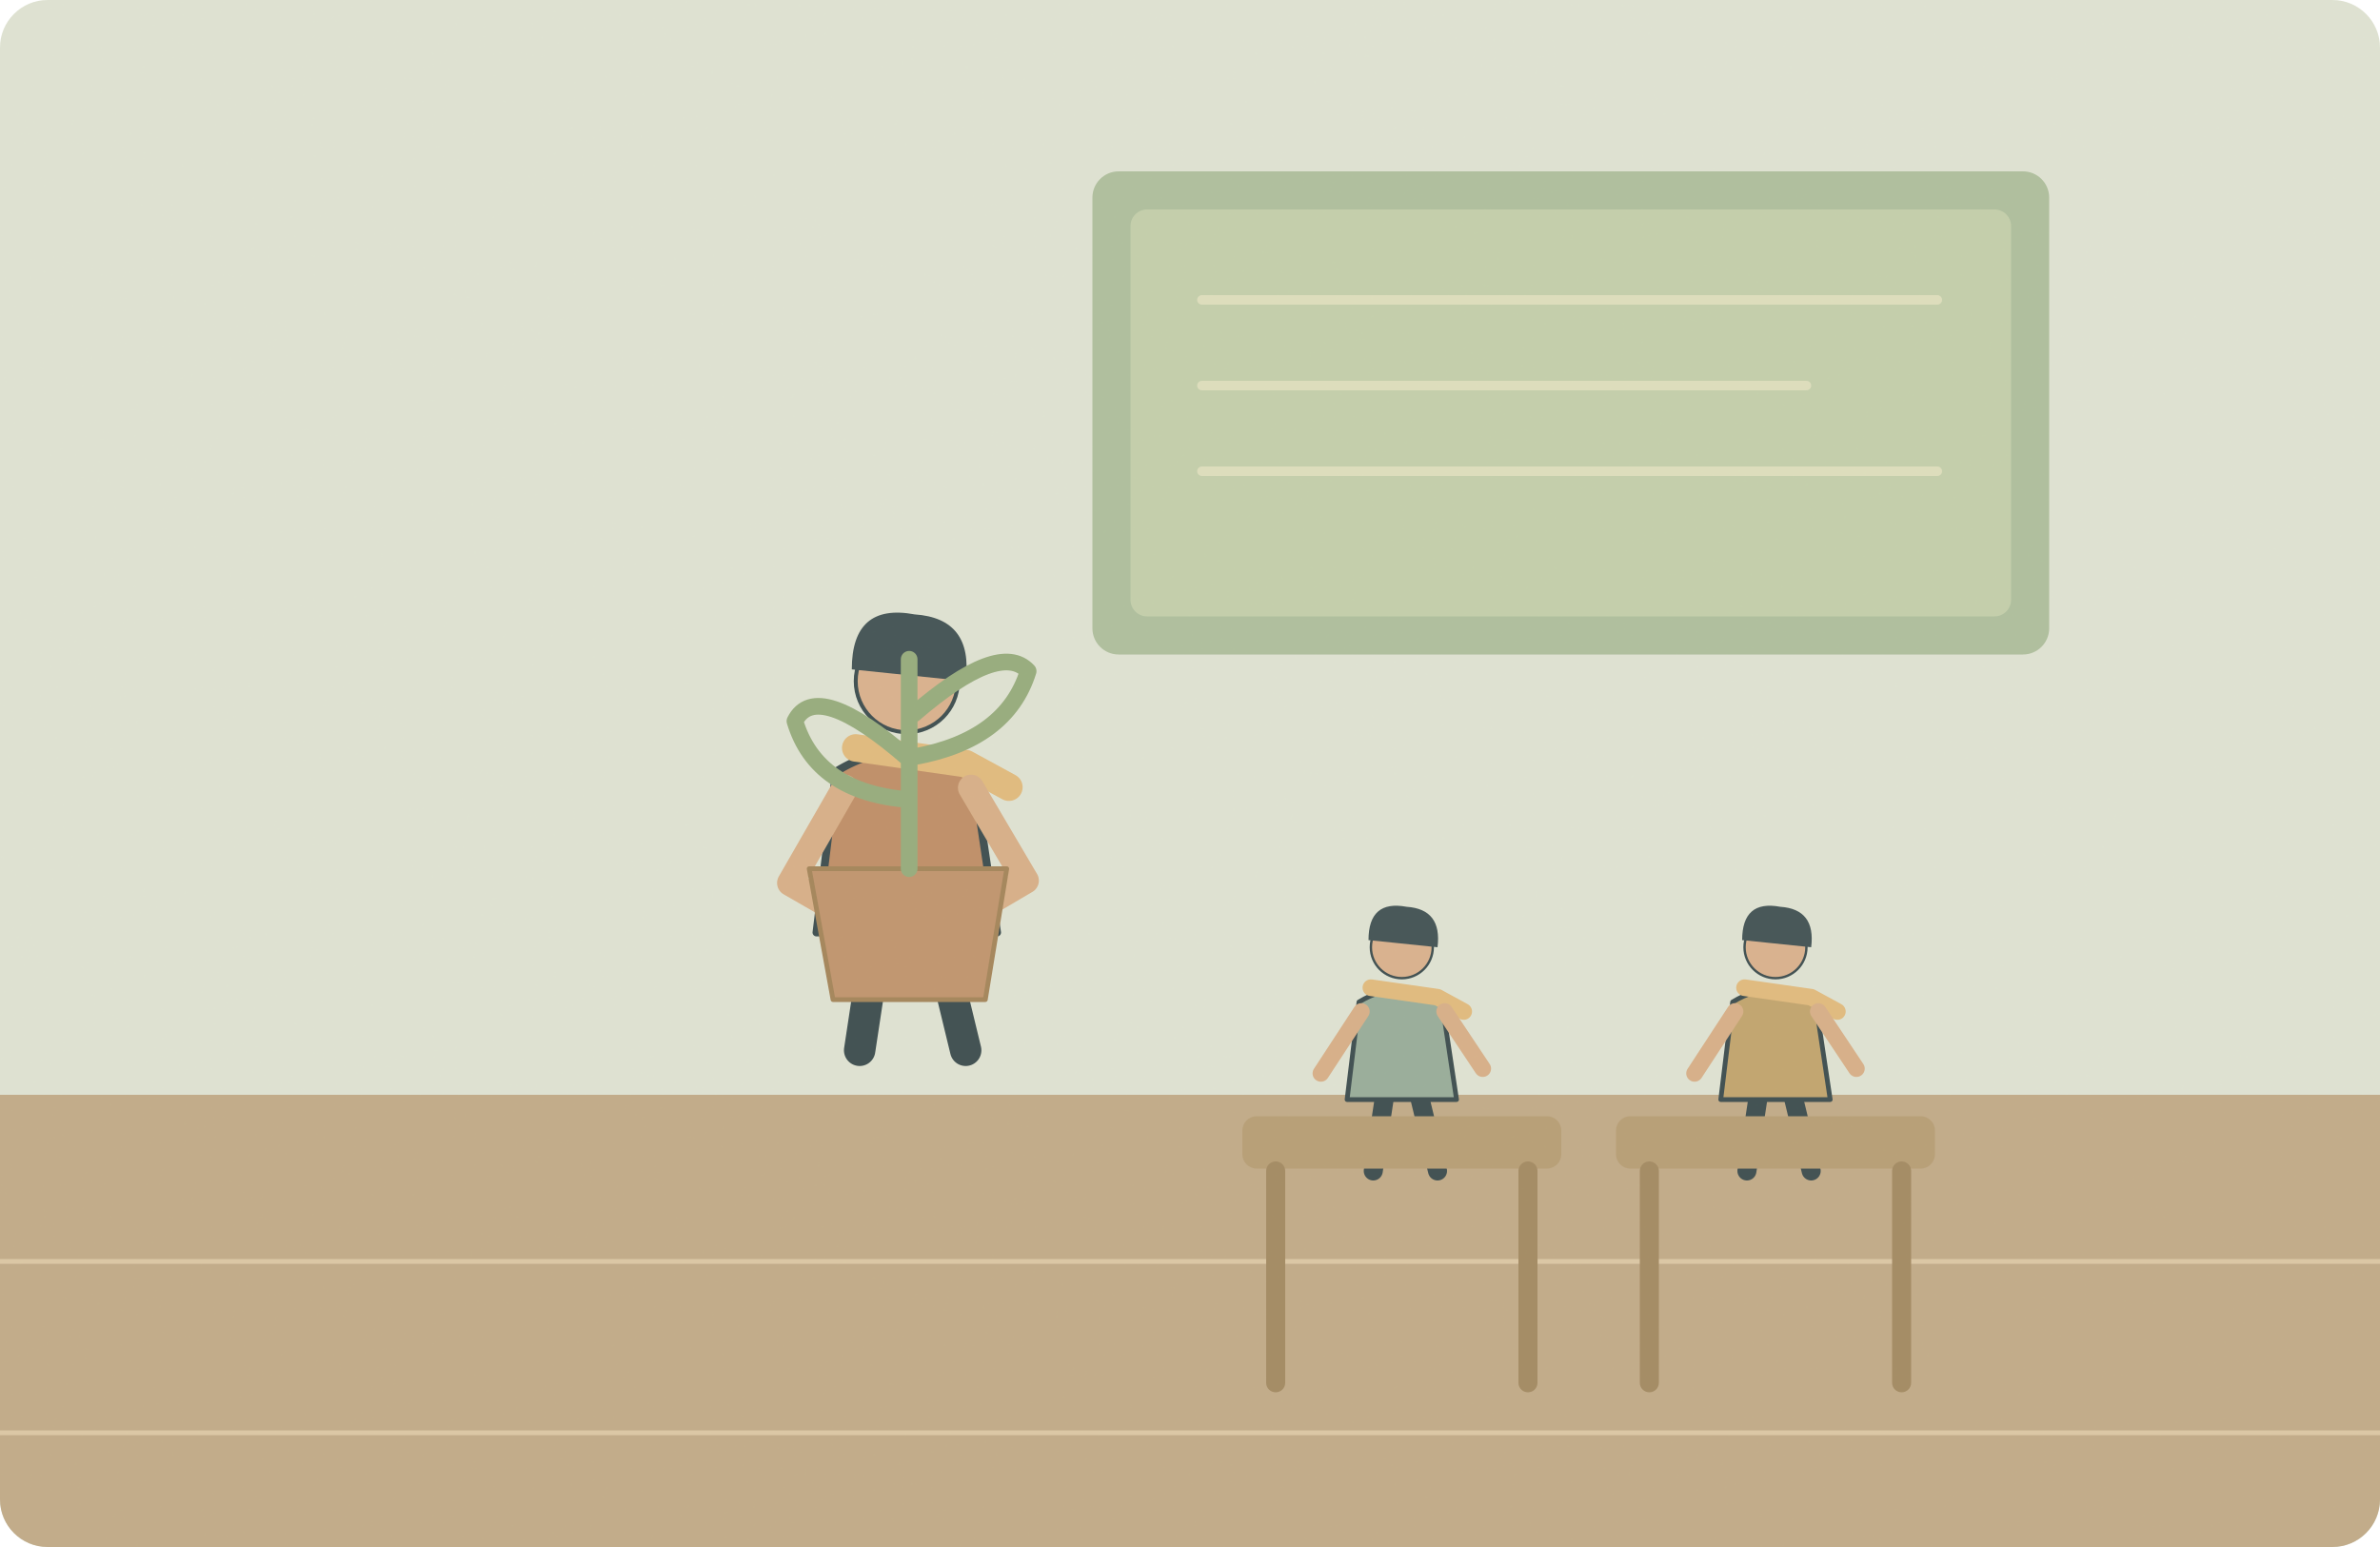
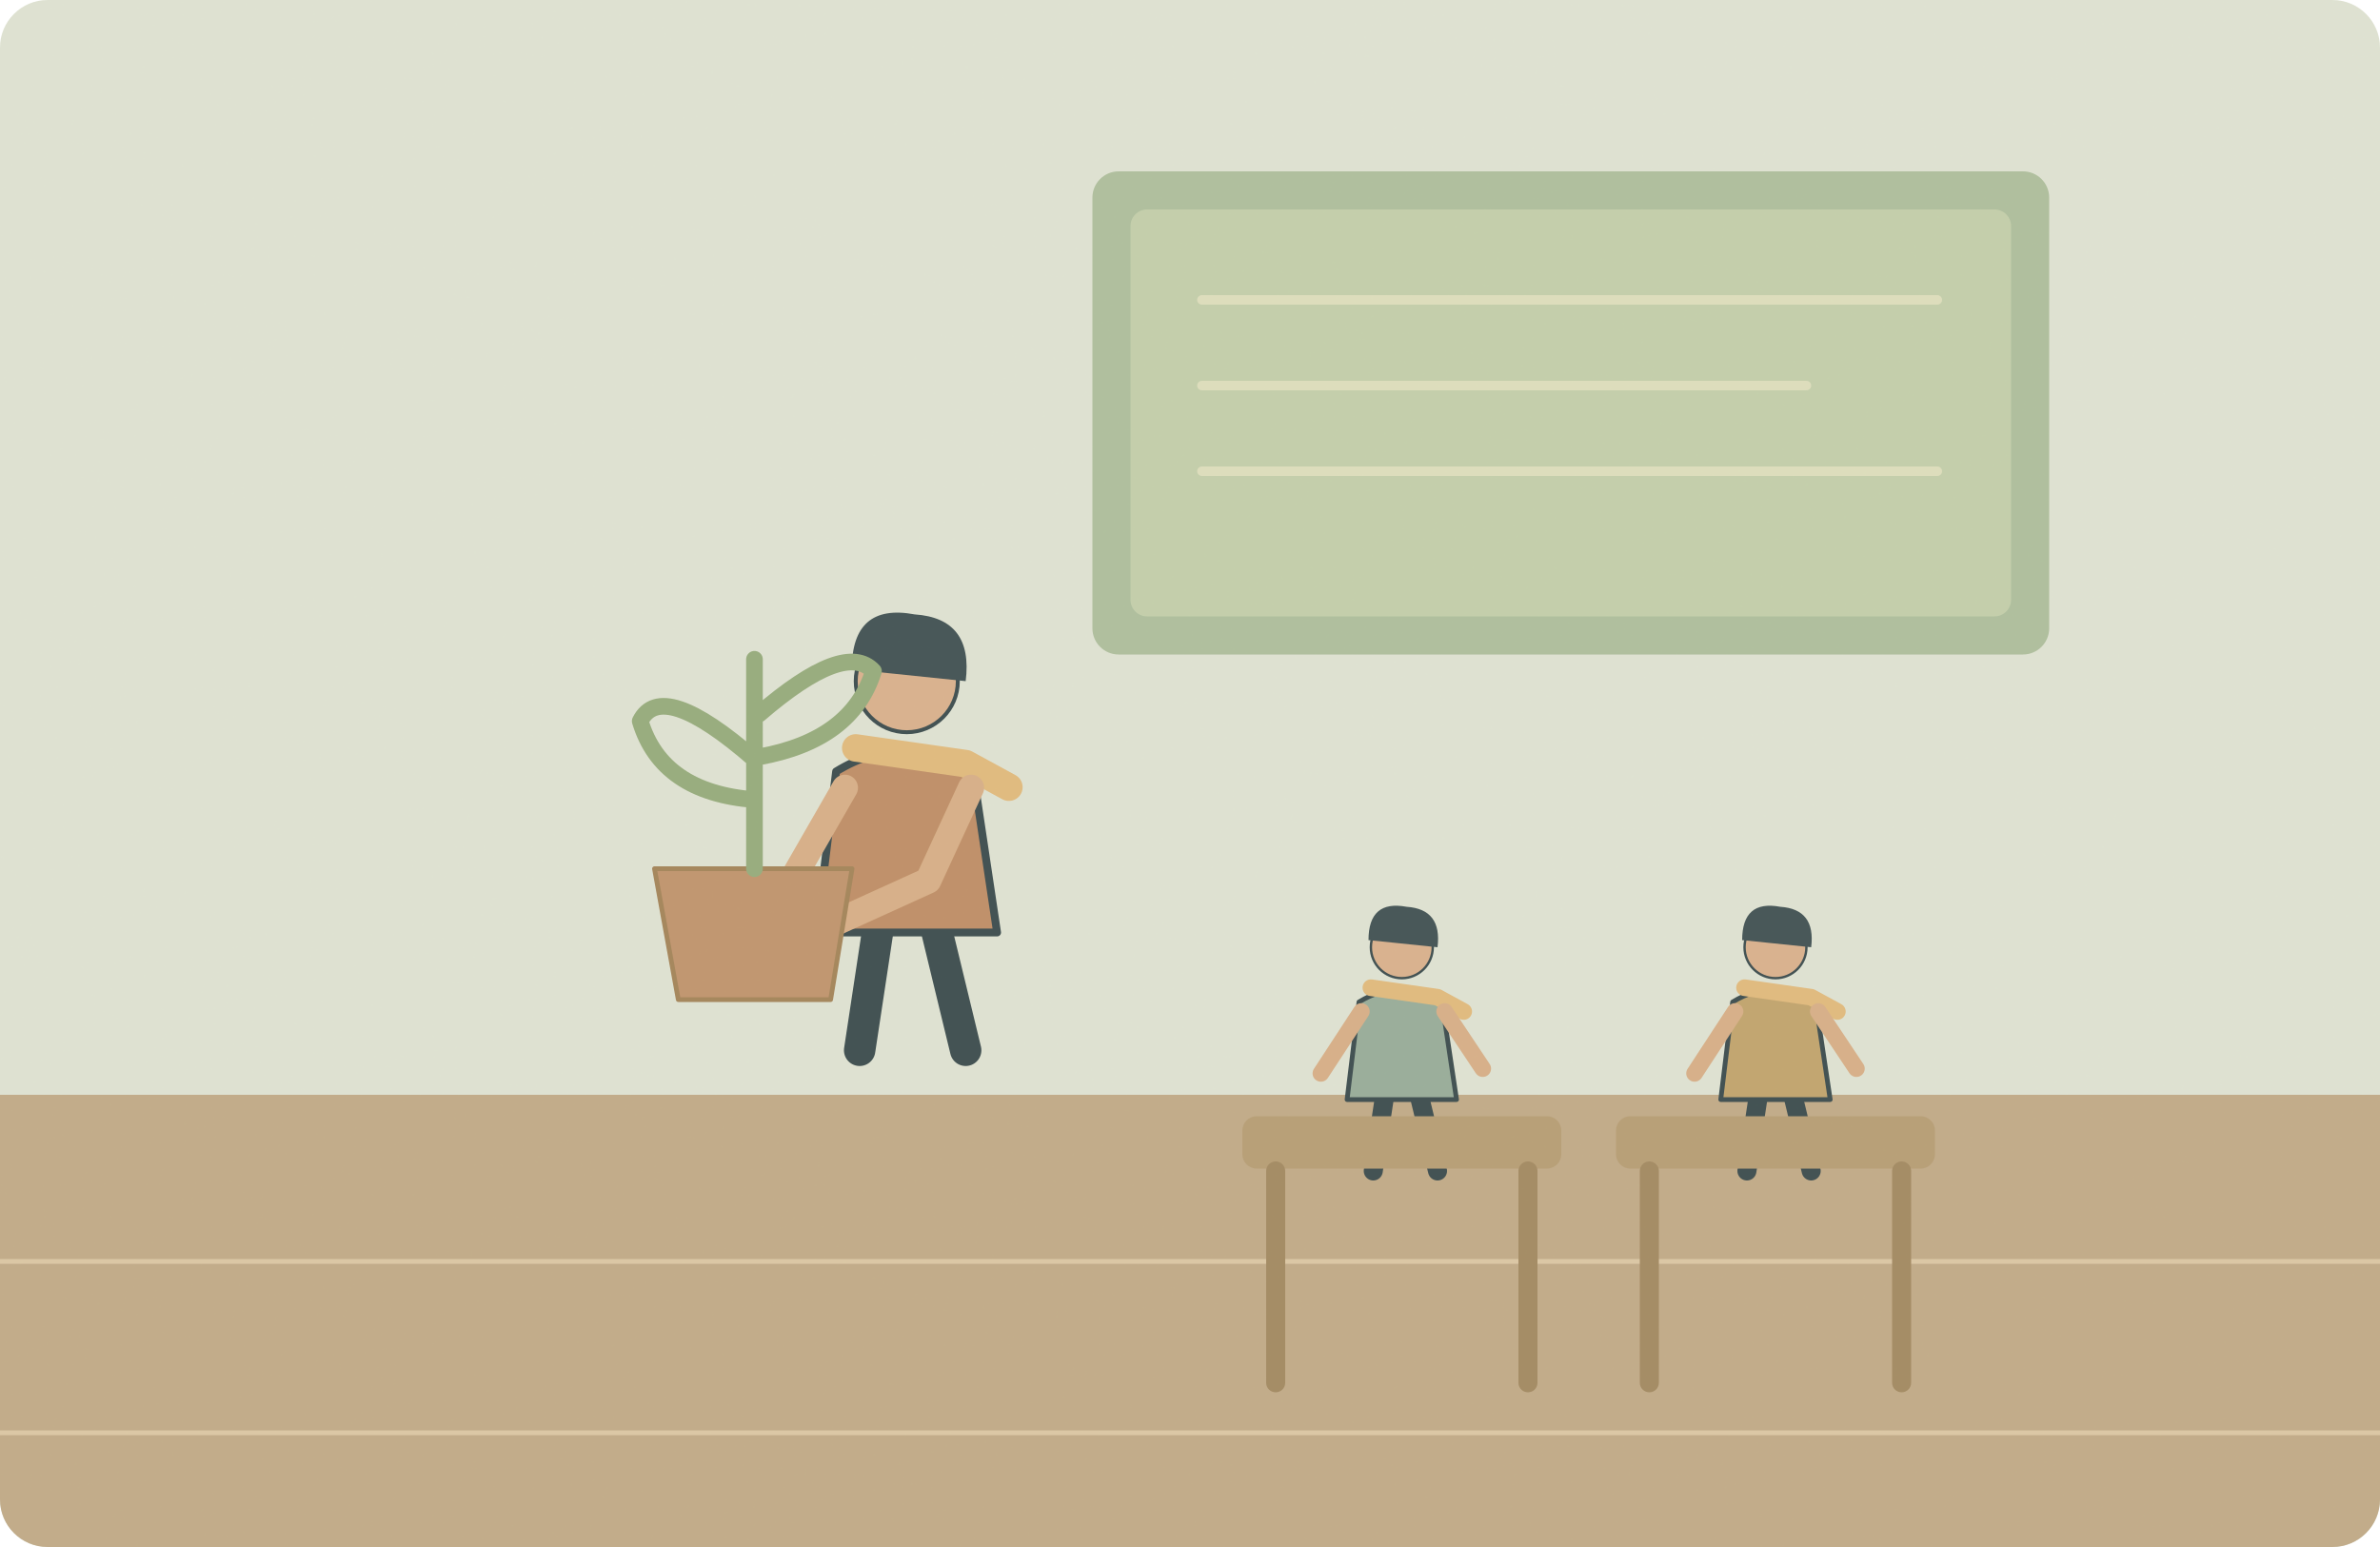
<svg xmlns="http://www.w3.org/2000/svg" width="1000" height="650" viewBox="0 0 1000 650" role="img" aria-labelledby="title desc">
  <defs>
    <clipPath id="frame">
      <rect width="1000" height="650" rx="20" />
    </clipPath>
    <filter id="paper">
      <feTurbulence type="fractalNoise" baseFrequency=".74" numOctaves="3" stitchTiles="stitch" />
      <feColorMatrix type="saturate" values="0" />
      <feComponentTransfer>
        <feFuncA type="linear" slope=".065" />
      </feComponentTransfer>
      <feBlend in="SourceGraphic" mode="soft-light" />
    </filter>
    <filter id="glow" x="-100%" y="-100%" width="300%" height="300%">
      <feGaussianBlur stdDeviation="8" />
    </filter>
  </defs>
  <g clip-path="url(#frame)">
    <rect x="0" y="0" width="1000" height="650" rx="0" fill="#dfe6d9" />
    <rect x="0" y="460" width="1000" height="190" rx="0" fill="#bea887" />
    <path d="M0 530H1000M0 602H1000" fill="none" stroke="#dbc7a6" stroke-width="2" stroke-linecap="round" stroke-linejoin="round" />
    <rect x="459" y="72" width="402" height="203" rx="11" fill="#a9be9e" />
    <rect x="475" y="88" width="370" height="171" rx="7" fill="#c0d0ad" />
    <path d="M505 126H814M505 162H759M505 198H814" fill="none" stroke="#dde1c0" stroke-width="4" stroke-linecap="round" stroke-linejoin="round" />
    <g>
-       <animateTransform attributeName="transform" type="translate" values="-100 0;45 0;45 0;-100 0;-100 0" keyTimes="0;.45;.82;.96;1" dur="10s" repeatCount="indefinite" />
+       <animateTransform attributeName="transform" type="translate" values="-100 19;45 19;45 19;-100 19;-100 19" keyTimes="0;.45;.82;.96;1" dur="10s" repeatCount="indefinite" />
      <animate attributeName="opacity" values="1;1;1;0;0;1" keyTimes="0;.45;.82;.93;.98;1" dur="10s" repeatCount="indefinite" />
      <g transform="translate(381 339) scale(1.65)" stroke="#2c4148" stroke-linecap="round" stroke-linejoin="round">
        <path d="M-7 29L-12 62M7 29L15 62" fill="none" stroke="#2c4148" stroke-width="8" stroke-linecap="round" stroke-linejoin="round" />
        <path d="M-18 -9Q0 -20 17 -8L23 32H-23Z" fill="#bc8962" stroke="#2c4148" stroke-width="2" stroke-linecap="round" stroke-linejoin="round" />
        <circle cx="0" cy="-32" r="13" fill="#d9af8c" />
        <path d="M-14 -35Q-14 -52 2 -49Q17 -48 15 -32Z" fill="#32474e" stroke="none" stroke-width="2" stroke-linecap="round" stroke-linejoin="round" />
        <path d="M-13 -15L15 -11 26 -5" fill="none" stroke="#e1b97b" stroke-width="7" stroke-linecap="round" stroke-linejoin="round" />
      </g>
-       <path d="M355 331L332 371 365 390M408 331L431 370 397 390" fill="none" stroke="#d6ad86" stroke-width="11" stroke-linecap="round" stroke-linejoin="round" />
-       <path d="M340 365H423L414 420H350Z" fill="#bd9069" stroke="#9e7e54" stroke-width="2" stroke-linecap="round" stroke-linejoin="round" />
-       <path d="M382 365V277M382 319Q343 285 334 303Q343 333 382 336M384 300Q420 269 432 282Q423 311 384 318" fill="none" stroke="#8fa97a" stroke-width="7" stroke-linecap="round" stroke-linejoin="round" />
+       <path d="M355 331L332 371 300 390M408 331L390 370 346 390" fill="none" stroke="#d6ad86" stroke-width="11" stroke-linecap="round" stroke-linejoin="round" />
+       <g transform="translate(-65 0)">
+         <path d="M340 365H423L414 420H350Z" fill="#bd9069" stroke="#9e7e54" stroke-width="2" stroke-linecap="round" stroke-linejoin="round" />
+         <path d="M382 365V277M382 319Q343 285 334 303Q343 333 382 336M384 300Q420 269 432 282Q423 311 384 318" fill="none" stroke="#8fa97a" stroke-width="7" stroke-linecap="round" stroke-linejoin="round" />
+       </g>
    </g>
    <g transform="translate(589 430) scale(1)" stroke="#2c4148" stroke-linecap="round" stroke-linejoin="round">
      <path d="M-7 29L-12 62M7 29L15 62" fill="none" stroke="#2c4148" stroke-width="8" stroke-linecap="round" stroke-linejoin="round" />
      <path d="M-18 -9Q0 -20 17 -8L23 32H-23Z" fill="#91aa9a" stroke="#2c4148" stroke-width="2" stroke-linecap="round" stroke-linejoin="round" />
      <circle cx="0" cy="-32" r="13" fill="#d9af8c" />
      <path d="M-14 -35Q-14 -52 2 -49Q17 -48 15 -32Z" fill="#32474e" stroke="none" stroke-width="2" stroke-linecap="round" stroke-linejoin="round" />
      <path d="M-13 -15L15 -11 26 -5" fill="none" stroke="#e1b97b" stroke-width="7" stroke-linecap="round" stroke-linejoin="round" />
    </g>
    <path d="M572 425L555 451M607 425L623 449" fill="none" stroke="#d6ad86" stroke-width="7" stroke-linecap="round" stroke-linejoin="round" />
    <rect x="522" y="469" width="134" height="22" rx="6" fill="#b39a72" />
    <path d="M536 492V581M642 492V581" fill="none" stroke="#9d845d" stroke-width="8" stroke-linecap="round" stroke-linejoin="round" />
    <g transform="translate(746 430) scale(1)" stroke="#2c4148" stroke-linecap="round" stroke-linejoin="round">
      <path d="M-7 29L-12 62M7 29L15 62" fill="none" stroke="#2c4148" stroke-width="8" stroke-linecap="round" stroke-linejoin="round" />
      <path d="M-18 -9Q0 -20 17 -8L23 32H-23Z" fill="#bea16a" stroke="#2c4148" stroke-width="2" stroke-linecap="round" stroke-linejoin="round" />
      <circle cx="0" cy="-32" r="13" fill="#d9af8c" />
      <path d="M-14 -35Q-14 -52 2 -49Q17 -48 15 -32Z" fill="#32474e" stroke="none" stroke-width="2" stroke-linecap="round" stroke-linejoin="round" />
      <path d="M-13 -15L15 -11 26 -5" fill="none" stroke="#e1b97b" stroke-width="7" stroke-linecap="round" stroke-linejoin="round" />
    </g>
    <path d="M729 425L712 451M764 425L780 449" fill="none" stroke="#d6ad86" stroke-width="7" stroke-linecap="round" stroke-linejoin="round" />
    <rect x="679" y="469" width="134" height="22" rx="6" fill="#b39a72" />
    <path d="M693 492V581M799 492V581" fill="none" stroke="#9d845d" stroke-width="8" stroke-linecap="round" stroke-linejoin="round" />
    <rect width="1000" height="650" fill="#ddc8a0" opacity=".14" filter="url(#paper)" pointer-events="none" />
  </g>
</svg>
